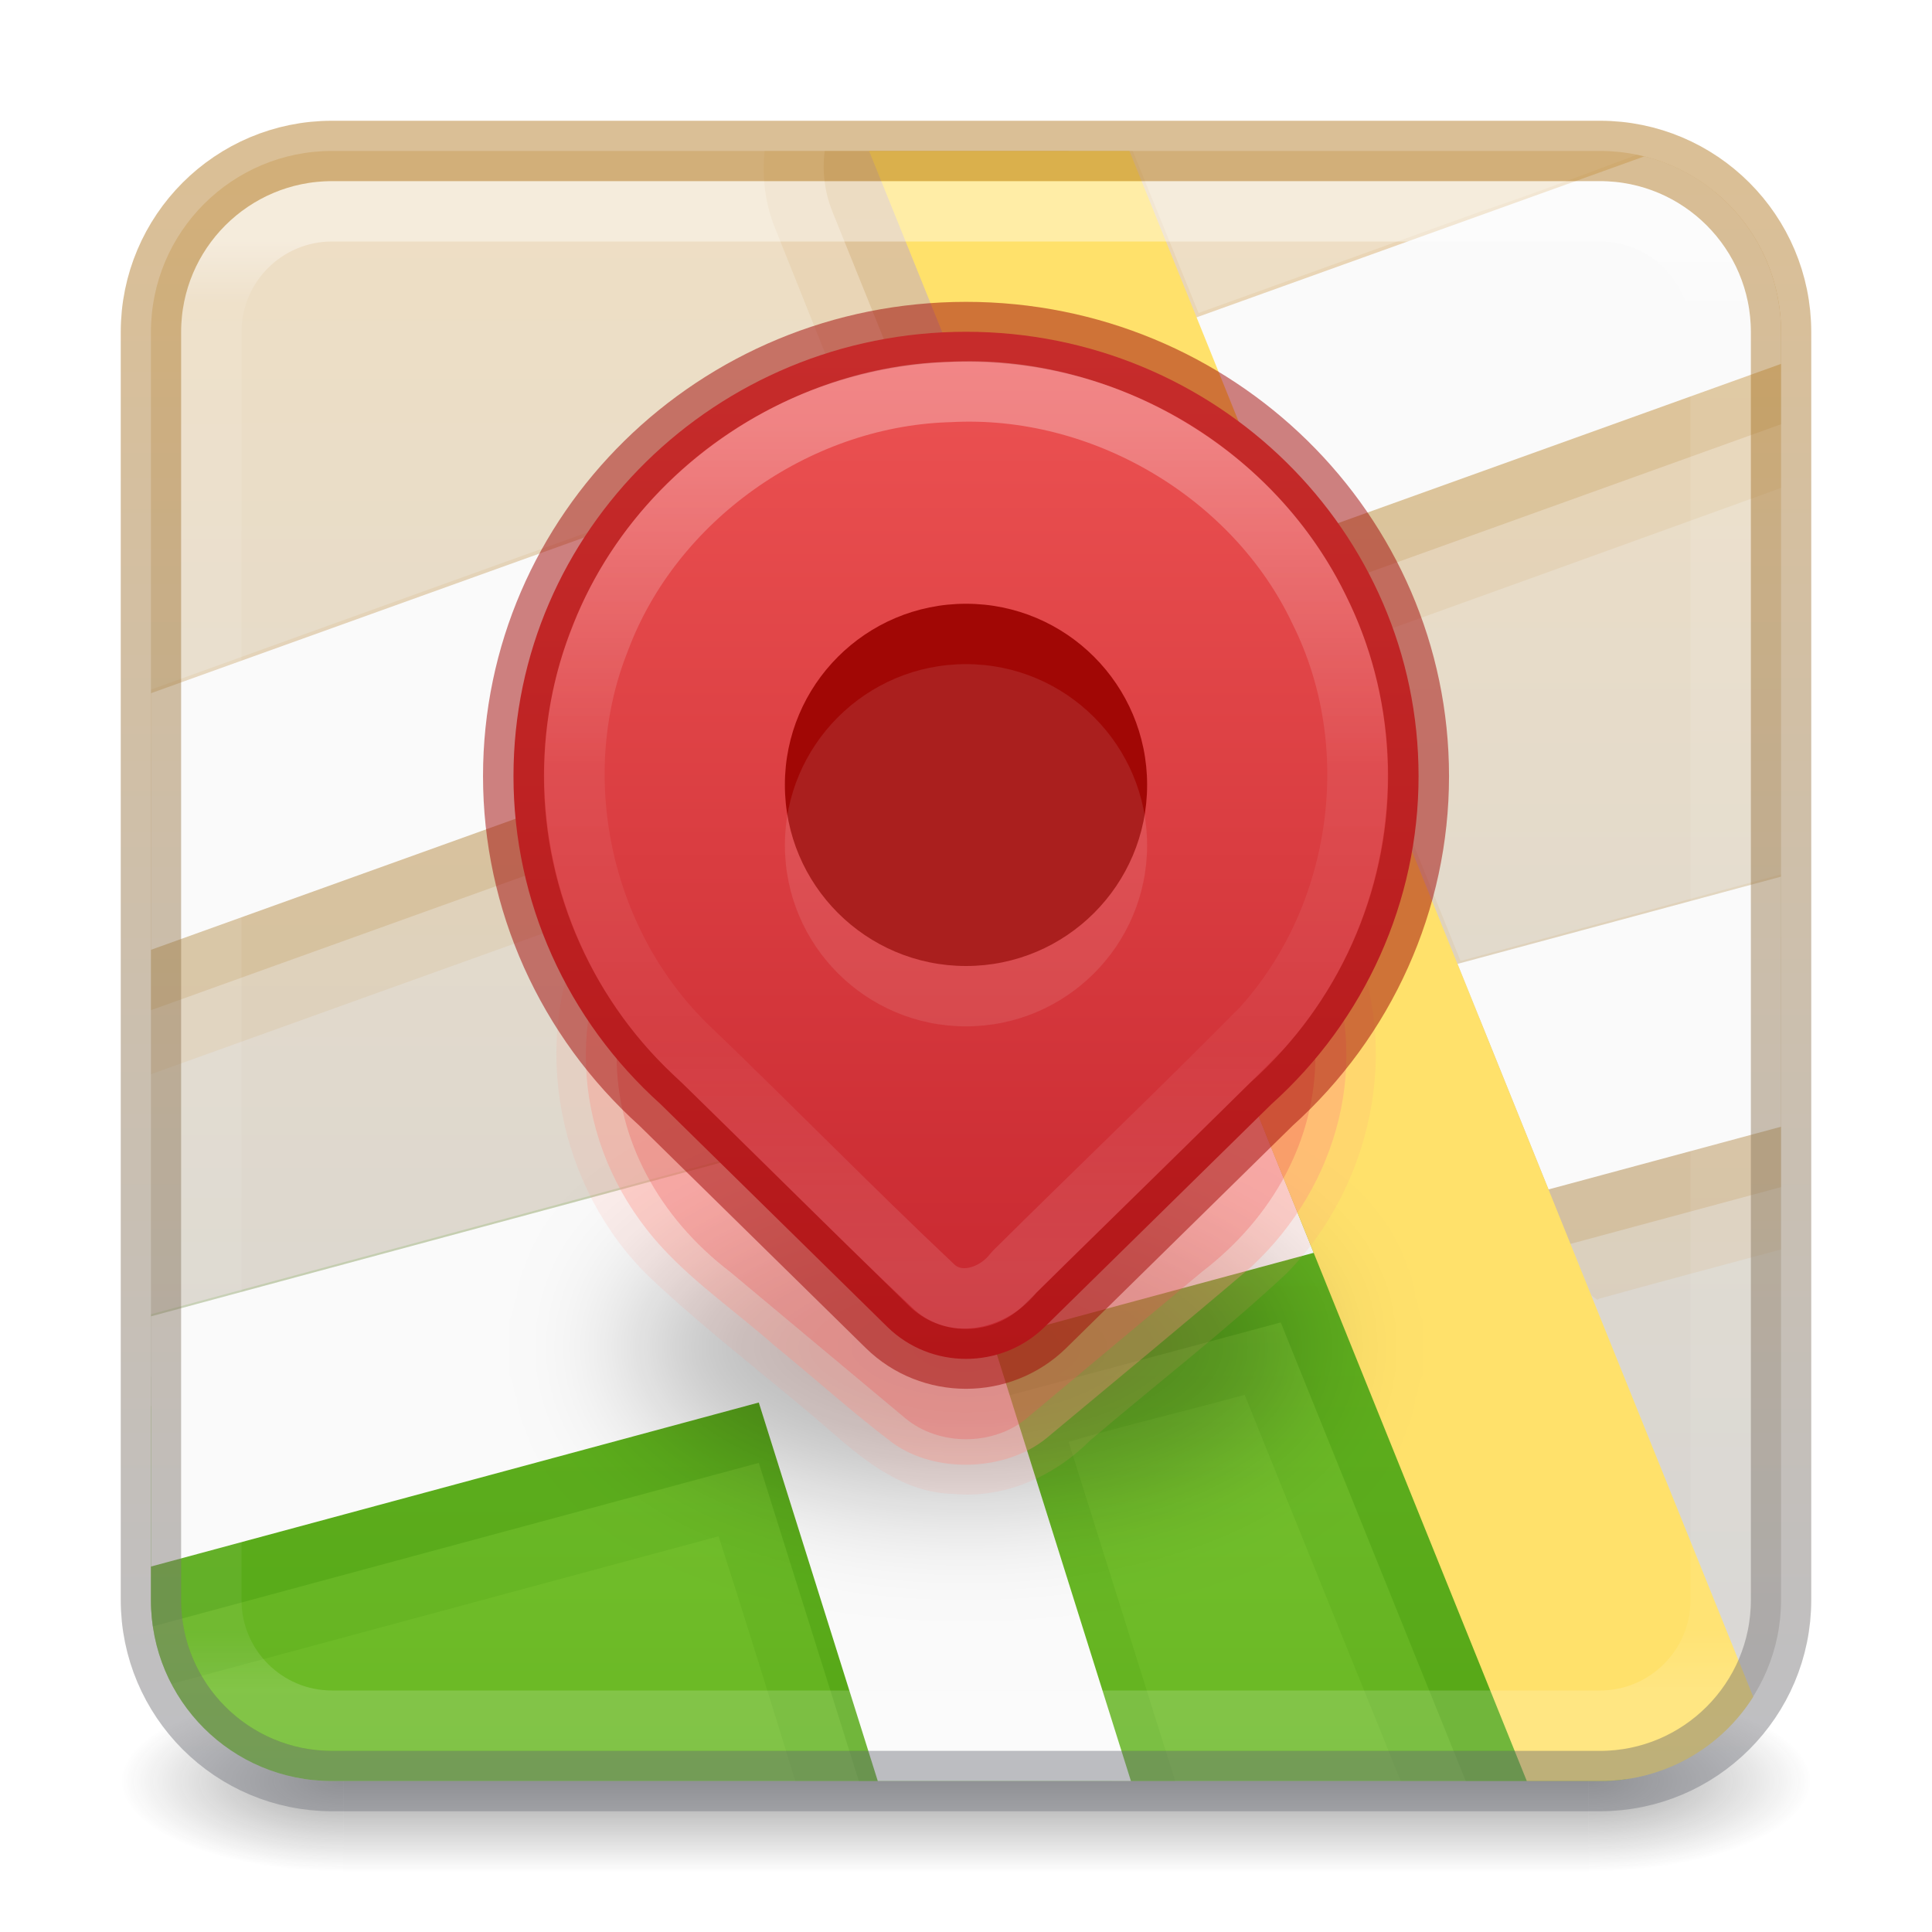
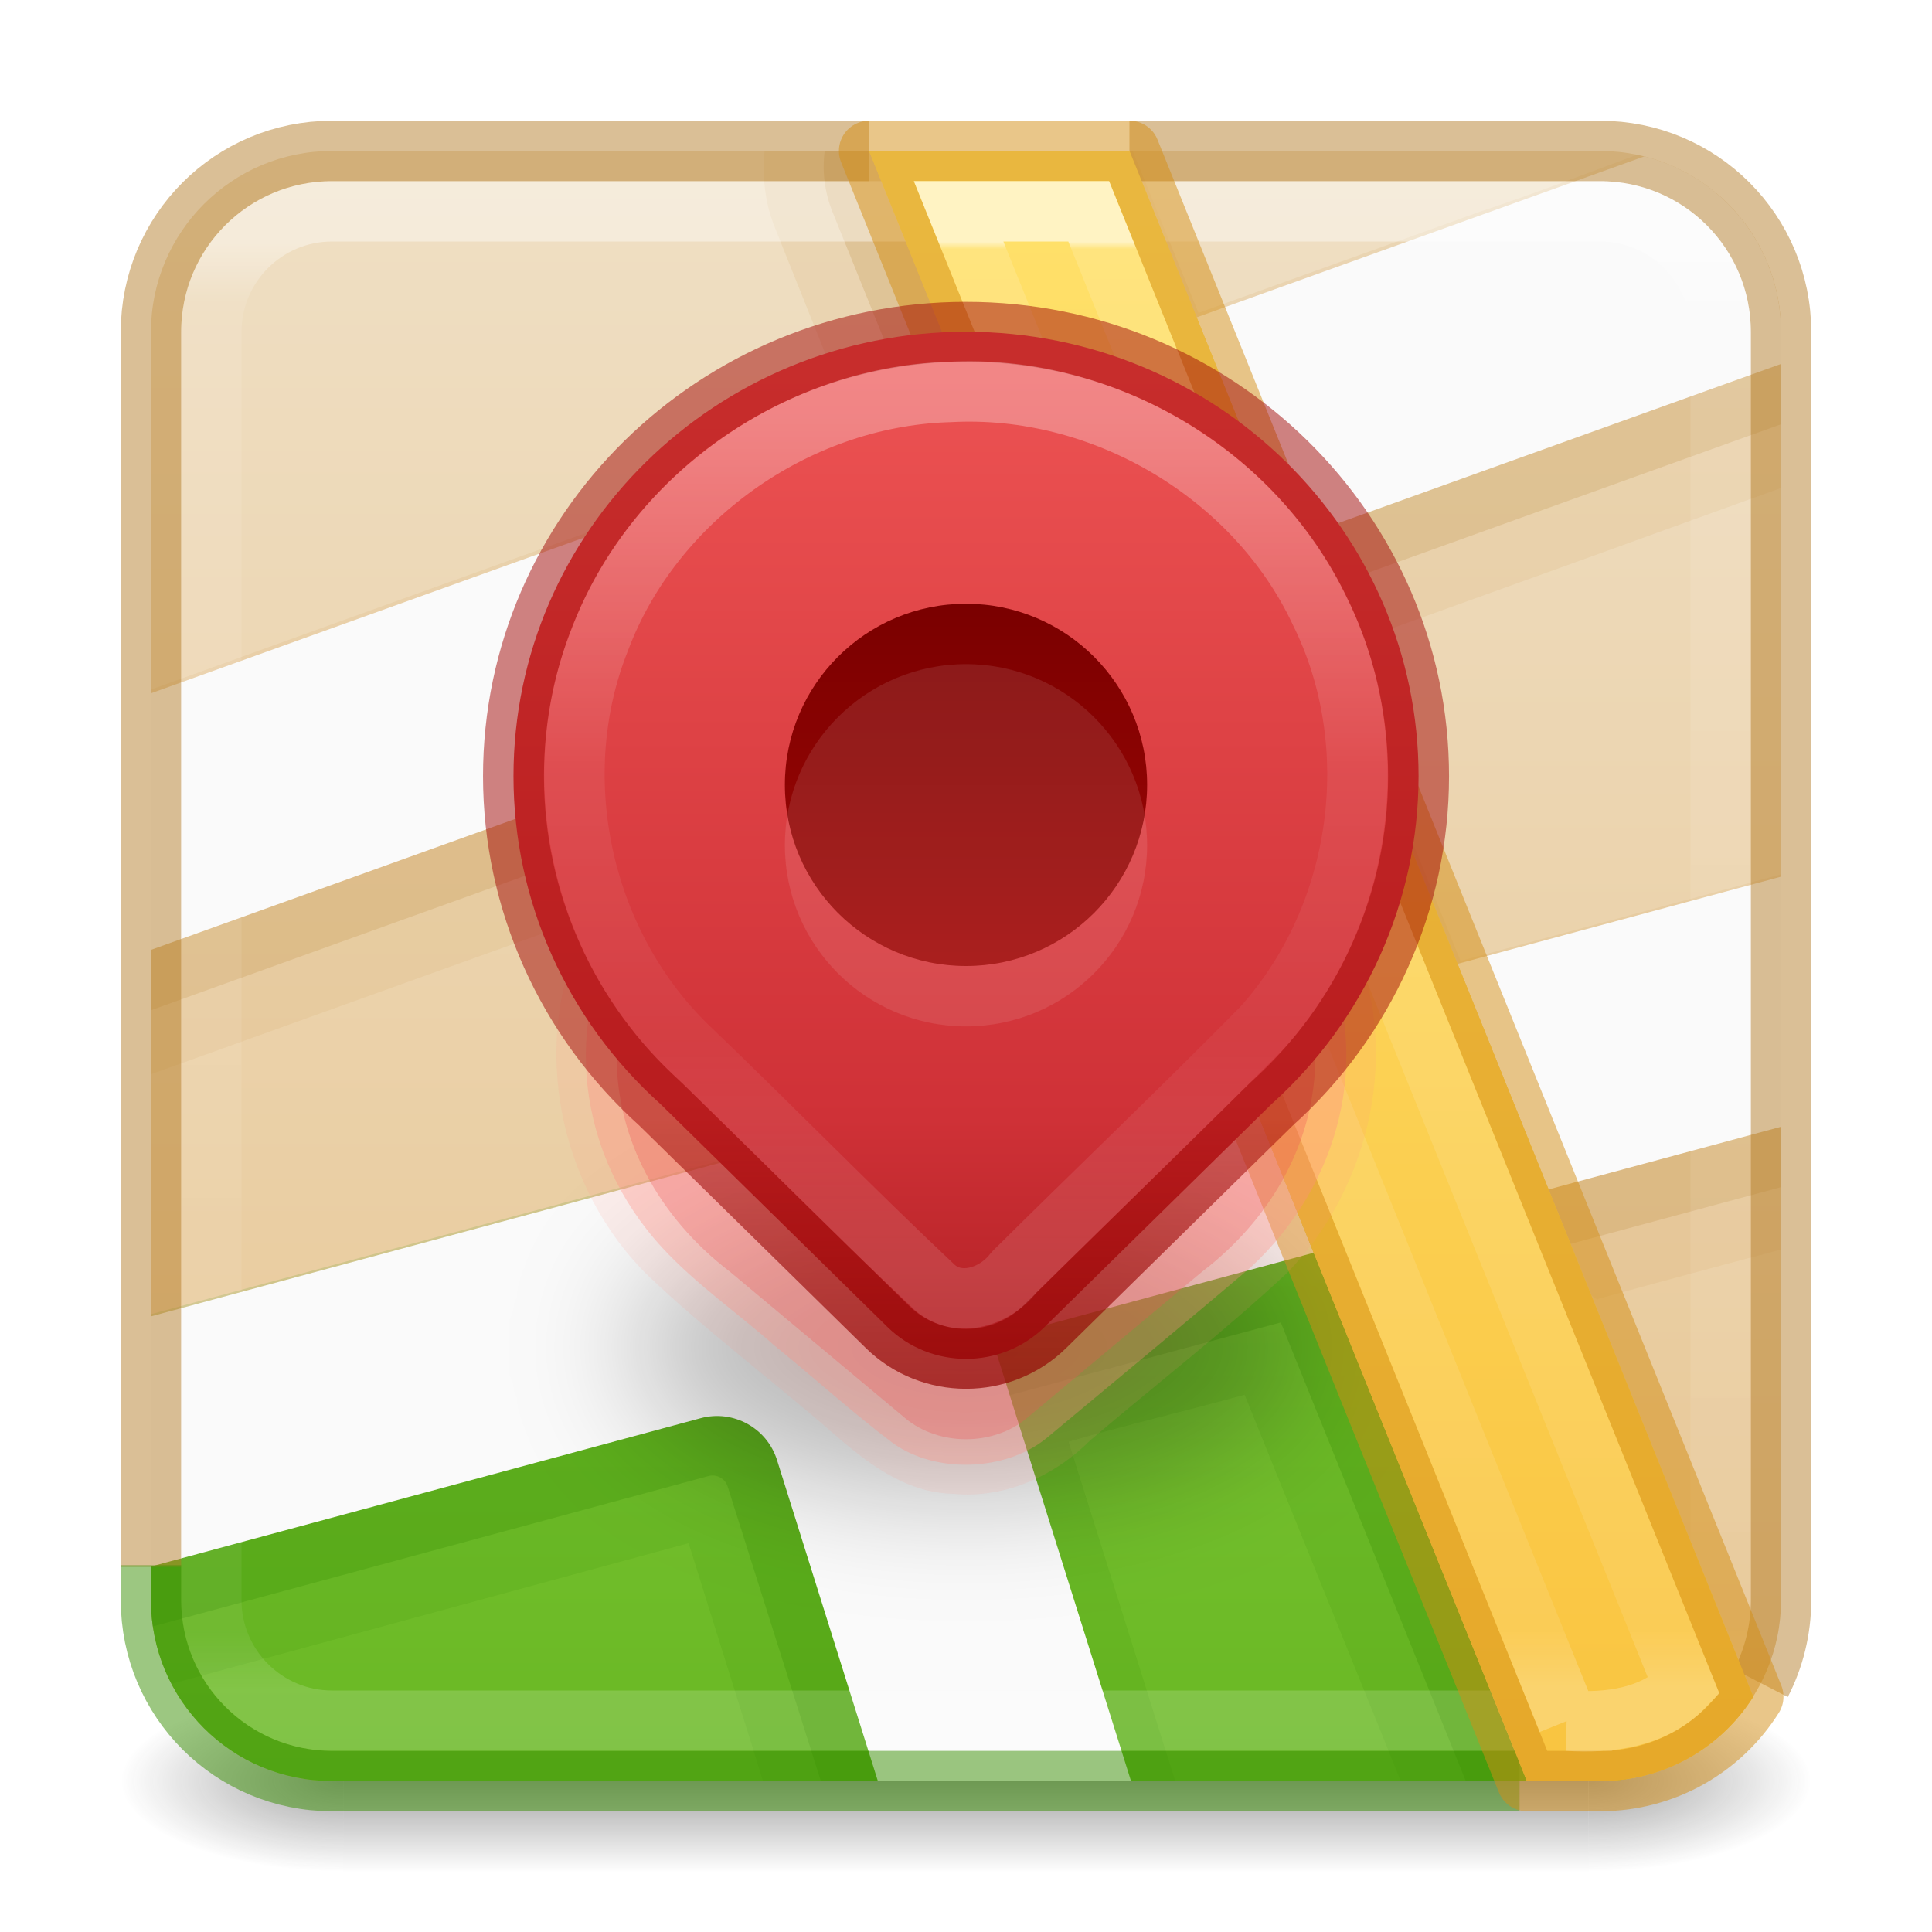
- <svg xmlns="http://www.w3.org/2000/svg" xmlns:xlink="http://www.w3.org/1999/xlink" version="1.1" id="svg4332" height="32" width="32" xml:space="preserve">
-   <defs id="defs4334">
-     <linearGradient id="linearGradient72">
-       <stop id="stop69" style="stop-color:#ffffff;stop-opacity:1" offset="0" />
-       <stop id="stop70" style="stop-color:#ffffff;stop-opacity:0.235" offset="0.407" />
-       <stop id="stop71" style="stop-color:#ffffff;stop-opacity:0.157" offset="0.727" />
-       <stop id="stop72" style="stop-color:#ffffff;stop-opacity:0.392" offset="1" />
+ <svg xmlns="http://www.w3.org/2000/svg" xmlns:xlink="http://www.w3.org/1999/xlink" width="32" height="32" version="1.1" xml:space="preserve">
+   <defs>
+     <linearGradient id="linearGradient3688-166-749-654">
+       <stop stop-color="#181818" offset="0" />
+       <stop stop-color="#181818" stop-opacity="0" offset="1" />
    </linearGradient>
-     <linearGradient id="linearGradient67">
-       <stop style="stop-color:#ed5353;stop-opacity:1" offset="0" id="stop67" />
-       <stop style="stop-color:#c6262e;stop-opacity:1" offset="1" id="stop68" />
+     <linearGradient id="linearGradient4161-0-2" x1="24" x2="24" y1="6.24" y2="41.76" gradientTransform="matrix(.67568 0 0 .67568 -.21621 -.21621)" gradientUnits="userSpaceOnUse">
+       <stop stop-color="#fff" offset="0" />
+       <stop stop-color="#fff" stop-opacity=".235" offset=".042" />
+       <stop stop-color="#fff" stop-opacity=".157" offset=".958" />
+       <stop stop-color="#fff" stop-opacity=".392" offset="1" />
    </linearGradient>
-     <linearGradient id="linearGradient64">
-       <stop style="stop-color:#9bdb4d;stop-opacity:1" offset="0" id="stop64" />
-       <stop style="stop-color:#68b723;stop-opacity:1" offset="1" id="stop65" />
+     <linearGradient id="linearGradient930-9-2" x1="16.768" x2="16.768" y1="2.768" y2="29.897" gradientUnits="userSpaceOnUse">
+       <stop stop-color="#efdfc4" offset="0" />
+       <stop stop-color="#e7c591" offset="1" />
    </linearGradient>
-     <linearGradient id="linearGradient51">
-       <stop id="stop50" style="stop-color:#efdfc4;stop-opacity:1" offset="0" />
-       <stop id="stop51" style="stop-color:#d4d4d4;stop-opacity:1" offset="1" />
+     <radialGradient id="radialGradient2976-3-3" cx="4.993" cy="43.5" r="2.5" gradientTransform="matrix(2.0038 0 0 1.4 27.988 -17.4)" gradientUnits="userSpaceOnUse" xlink:href="#linearGradient3688-166-749-654" />
+     <radialGradient id="radialGradient2978-2-5" cx="4.993" cy="43.5" r="2.5" gradientTransform="matrix(2.0038 0 0 1.4 -20.012 -104.4)" gradientUnits="userSpaceOnUse" xlink:href="#linearGradient3688-166-749-654" />
+     <linearGradient id="linearGradient963" x1="25.058" x2="25.058" y1="47.028" y2="39.999" gradientUnits="userSpaceOnUse">
+       <stop stop-color="#181818" stop-opacity="0" offset="0" />
+       <stop stop-color="#181818" offset=".5" />
+       <stop stop-color="#181818" stop-opacity="0" offset="1" />
    </linearGradient>
-     <linearGradient id="linearGradient31">
-       <stop style="stop-color:#b6802e;stop-opacity:1" offset="0" id="stop31" />
-       <stop style="stop-color:#7e8087;stop-opacity:1" offset="1" id="stop32" />
+     <radialGradient id="radialGradient-9-0-5-6" cx="9.692" cy="41.272" r="29.069" gradientTransform="matrix(1.2897 0 0 .77539 54.287 10.867)" gradientUnits="userSpaceOnUse">
+       <stop offset="0" />
+       <stop stop-opacity="0" offset="1" />
+     </radialGradient>
+     <filter id="filter-10-6-6-8" x="-.209" y="-.48" width="1.417" height="1.96">
+       <feGaussianBlur in="SourceGraphic" stdDeviation="2" />
+     </filter>
+     <linearGradient id="linearGradient2" x1="-17.895" x2="-17.895" y1="4.942" y2="31.92" gradientTransform="translate(34.787 -2)" gradientUnits="userSpaceOnUse">
+       <stop stop-color="#9bdb4d" offset="0" />
+       <stop stop-color="#68b723" offset="1" />
    </linearGradient>
-     <linearGradient id="linearGradient3688-166-749-654">
-       <stop offset="0" style="stop-color:#181818;stop-opacity:1" id="stop3088" />
-       <stop offset="1" style="stop-color:#181818;stop-opacity:0" id="stop3090" />
+     <linearGradient id="linearGradient69" x1="61.019" x2="61.019" y1="12.6" y2="32.466" gradientTransform="matrix(.70319 0 0 .70508 -26.967 -1.9038)" gradientUnits="userSpaceOnUse">
+       <stop stop-color="#fff" offset="0" />
+       <stop stop-color="#fff" stop-opacity=".235" offset=".407" />
+       <stop stop-color="#fff" stop-opacity=".157" offset=".727" />
+       <stop stop-color="#fff" stop-opacity=".392" offset="1" />
    </linearGradient>
-     <linearGradient id="linearGradient3702-501-757-795">
-       <stop offset="0" style="stop-color:#181818;stop-opacity:0" id="stop3100" />
-       <stop offset="0.5" style="stop-color:#181818;stop-opacity:1" id="stop3102" />
-       <stop offset="1" style="stop-color:#181818;stop-opacity:0" id="stop3104" />
+     <linearGradient id="linearGradient13" x1="26" x2="38" y1="26" y2="26" gradientTransform="matrix(.5 0 0 .5 -29 3)" gradientUnits="userSpaceOnUse">
+       <stop stop-color="#a10705" offset="0" />
+       <stop stop-color="#7a0000" offset="1" />
    </linearGradient>
-     <linearGradient x1="24" y1="6.24" x2="24" y2="41.76" id="linearGradient4161-0-2" xlink:href="#linearGradient3924-0" gradientUnits="userSpaceOnUse" gradientTransform="matrix(0.6756757,0,0,0.6756757,-0.21621,-0.2162061)" />
-     <linearGradient id="linearGradient3924-0">
-       <stop id="stop3926-6" style="stop-color:#ffffff;stop-opacity:1" offset="0" />
-       <stop id="stop3928-3" style="stop-color:#ffffff;stop-opacity:0.235" offset="0.042" />
-       <stop id="stop3930-2" style="stop-color:#ffffff;stop-opacity:0.157" offset="0.958" />
-       <stop id="stop3932-62" style="stop-color:#ffffff;stop-opacity:0.392" offset="1" />
+     <linearGradient id="linearGradient68-3" x1="31.998" x2="31.998" y1="14.207" y2="67.783" gradientTransform="matrix(.96882 0 0 .97366 .99762 -1.1826)" gradientUnits="userSpaceOnUse">
+       <stop stop-color="#ed5353" offset="0" />
+       <stop stop-color="#cf3137" offset=".531" />
+       <stop stop-color="#7a0000" offset="1" />
    </linearGradient>
-     <linearGradient xlink:href="#linearGradient51" id="linearGradient930-9-2" x1="16.768" y1="2.768" x2="16.768" y2="29.897" gradientUnits="userSpaceOnUse" />
-     <radialGradient cx="4.993" cy="43.5" r="2.5" fx="4.993" fy="43.5" id="radialGradient2976-3-3" xlink:href="#linearGradient3688-166-749-654" gradientUnits="userSpaceOnUse" gradientTransform="matrix(2.003784,0,0,1.4,27.98813,-17.4)" />
-     <radialGradient cx="4.993" cy="43.5" r="2.5" fx="4.993" fy="43.5" id="radialGradient2978-2-5" xlink:href="#linearGradient3688-166-749-654" gradientUnits="userSpaceOnUse" gradientTransform="matrix(2.003784,0,0,1.4,-20.01187,-104.4)" />
-     <linearGradient xlink:href="#linearGradient3702-501-757-795" id="linearGradient963" gradientUnits="userSpaceOnUse" x1="25.058" y1="47.028" x2="25.058" y2="39.999" />
-     <linearGradient xlink:href="#linearGradient67" id="linearGradient68" x1="31.998" y1="12.058" x2="31.998" y2="49.641" gradientUnits="userSpaceOnUse" />
-     <radialGradient cx="9.692" cy="41.272" fx="9.692" fy="41.272" r="29.069" gradientTransform="matrix(1.289676,0,0,0.7753883,54.28695,10.86722)" id="radialGradient-9-0-5-6" gradientUnits="userSpaceOnUse">
-       <stop stop-color="#000000" offset="0%" id="stop20-9-0-0" />
-       <stop stop-color="#000000" stop-opacity="0" offset="100%" id="stop21-3-3-4" />
-     </radialGradient>
-     <filter x="-0.209" y="-0.48" width="1.417" height="1.96" filterUnits="objectBoundingBox" id="filter-10-6-6-8">
-       <feGaussianBlur stdDeviation="2" in="SourceGraphic" id="feGaussianBlur21-0-1-8" />
-     </filter>
-     <linearGradient xlink:href="#linearGradient31" id="linearGradient1" gradientUnits="userSpaceOnUse" gradientTransform="translate(34.78695,-2)" x1="-18.522" y1="5.082" x2="-18.522" y2="31.156" />
-     <linearGradient xlink:href="#linearGradient64" id="linearGradient2" gradientUnits="userSpaceOnUse" gradientTransform="translate(34.78695,-2)" x1="-17.895" y1="4.942" x2="-17.895" y2="31.92" />
-     <linearGradient xlink:href="#linearGradient72" id="linearGradient69" gradientUnits="userSpaceOnUse" gradientTransform="matrix(0.7031941,0,0,0.7050845,-26.96713,-1.903839)" x1="61.019" y1="12.6" x2="61.019" y2="32.466" />
+     <linearGradient id="linearGradient9" x1="38.689" x2="38.689" y1="42.62" y2="67.747" gradientTransform="matrix(.96882 0 0 .97366 .99762 -1.1826)" gradientUnits="userSpaceOnUse">
+       <stop stop-color="#a10705" stop-opacity=".5" offset="0" />
+       <stop stop-color="#7a0000" offset="1" />
+     </linearGradient>
+     <linearGradient id="linearGradient4" x1="-13.13" x2="-13.13" y1="20.847" y2="47.558" gradientTransform="translate(33.158 -18.029)" gradientUnits="userSpaceOnUse">
+       <stop stop-color="#ffe16b" offset="0" />
+       <stop stop-color="#f9c440" offset="1" />
+     </linearGradient>
+     <linearGradient id="linearGradient8" x1="24" x2="24" y1="6.24" y2="41.76" gradientTransform="matrix(.67568 0 0 .67568 -.21621 -.21621)" gradientUnits="userSpaceOnUse">
+       <stop stop-color="#fff" offset="0" />
+       <stop stop-color="#fff" stop-opacity=".235" offset=".005" />
+       <stop stop-color="#fff" stop-opacity=".157" offset=".958" />
+       <stop stop-color="#fff" stop-opacity=".392" offset="1" />
+     </linearGradient>
  </defs>
-   <g style="display:inline" id="g2036-2-8-6" transform="matrix(0.6999997,0,0,0.3333336,-0.8,15.33333)">
-     <g style="opacity:0.4" id="g3712-3-7-0" transform="matrix(1.052632,0,0,1.285713,-1.263158,-13.42854)">
-       <rect style="fill:url(#radialGradient2976-3-3);fill-opacity:1;stroke:none" id="rect2801-0-9-6" y="40" x="38" height="7" width="5" />
-       <rect style="fill:url(#radialGradient2978-2-5);fill-opacity:1;stroke:none" id="rect3696-2-2-2" transform="scale(-1)" y="-47" x="-10" height="7" width="5" />
-       <rect style="fill:url(#linearGradient963);fill-opacity:1;stroke:none" id="rect3700-1-0-6" y="40" x="10" height="7" width="28" />
+   <g transform="matrix(.7 0 0 .33333 -.8 15.333)">
+     <g transform="matrix(1.0526 0 0 1.2857 -1.2632 -13.429)" opacity=".4">
+       <rect x="38" y="40" width="5" height="7" fill="url(#radialGradient2976-3-3)" />
+       <rect transform="scale(-1)" x="-10" y="-47" width="5" height="7" fill="url(#radialGradient2978-2-5)" />
+       <rect x="10" y="40" width="28" height="7" fill="url(#linearGradient963)" />
    </g>
  </g>
-   <rect style="color:#000000;font-variation-settings:normal;display:inline;overflow:visible;visibility:visible;vector-effect:none;fill:url(#linearGradient930-9-2);fill-opacity:1;fill-rule:nonzero;stroke:none;stroke-width:1;stroke-linecap:butt;stroke-linejoin:miter;stroke-miterlimit:4;stroke-dasharray:none;stroke-dashoffset:0;stroke-opacity:0.5;marker:none;enable-background:accumulate;stop-color:#000000" id="rect5505-21-1-2-1" y="2.5" x="2.5" ry="3" rx="3" height="27" width="27" />
-   <path id="path1" style="font-variation-settings:normal;opacity:1;vector-effect:none;fill:url(#linearGradient2);fill-opacity:1;stroke:none;stroke-width:1;stroke-linecap:butt;stroke-linejoin:miter;stroke-miterlimit:4;stroke-dasharray:none;stroke-dashoffset:0;stroke-opacity:0.5;-inkscape-stroke:none;marker:none;stop-color:#000000;stop-opacity:1" d="M 22.539 18.385 L 2.5 23.291 L 2.5 26.5 C 2.5 28.162 3.838 29.5 5.5 29.5 L 26.5 29.5 C 26.644 29.5 26.787 29.49 26.926 29.471 L 22.539 18.385 z " />
-   <path style="baseline-shift:baseline;display:inline;overflow:visible;vector-effect:none;fill:#ffe16b;stroke-linecap:round;stroke-linejoin:round;enable-background:accumulate;stop-color:#000000" d="M 15.643,0.251 29.89,35.555" id="path57" />
-   <path id="path3-9-3" style="font-variation-settings:normal;baseline-shift:baseline;display:inline;overflow:visible;opacity:0.15;vector-effect:none;fill:#3a9104;fill-opacity:1;stroke-width:1;stroke-linecap:round;stroke-linejoin:round;stroke-miterlimit:4;stroke-dasharray:none;stroke-dashoffset:0;stroke-opacity:1;-inkscape-stroke:none;enable-background:accumulate;stop-color:#000000;stop-opacity:1" d="M 19.877 17.084 C 19.727 17.078 19.572 17.111 19.412 17.205 L 2.5 21.768 L 2.5 26.5 C 2.5 27.002 2.621 27.475 2.838 27.891 L 11.902 25.445 C 12.339 26.792 12.755 28.147 13.174 29.5 L 19.465 29.5 L 17.699 23.881 C 18.66 23.601 19.647 23.369 20.615 23.102 C 21.477 25.234 22.34 27.367 23.201 29.5 L 26.5 29.5 C 27.064 29.5 27.591 29.345 28.041 29.076 C 26.02 26.193 23.871 23.416 22.684 21.91 C 22.743 21.653 22.711 21.37 22.576 21.098 L 21.18 17.639 C 20.744 17.472 20.328 17.101 19.877 17.084 z " />
-   <path id="path3-9" style="font-variation-settings:normal;baseline-shift:baseline;display:inline;overflow:visible;opacity:0.3;vector-effect:none;fill:#3a9104;fill-opacity:1;stroke-width:1;stroke-linecap:round;stroke-linejoin:round;stroke-miterlimit:4;stroke-dasharray:none;stroke-dashoffset:0;stroke-opacity:1;-inkscape-stroke:none;enable-background:accumulate;stop-color:#000000;stop-opacity:1" d="M 20.945 17.834 L 2.5 22.805 L 2.5 26.5 C 2.5 26.649 2.51 26.796 2.531 26.939 L 12.568 24.23 L 14.225 29.5 L 18.418 29.5 L 16.434 23.188 L 21.213 21.904 L 24.277 29.5 L 26.5 29.5 C 26.673 29.5 26.843 29.485 27.008 29.457 L 22.281 21.617 L 22.453 21.57 L 20.945 17.834 z " />
-   <path id="path3" style="baseline-shift:baseline;display:inline;overflow:visible;vector-effect:none;fill:#fafafa;stroke-linecap:round;stroke-linejoin:round;enable-background:accumulate;stop-color:#000000" d="M 20.252 17.014 L 2.5 21.803 L 2.5 25.947 L 12.568 23.23 L 14.539 29.5 L 18.732 29.5 L 16.434 22.188 L 21.76 20.75 L 20.252 17.014 z " />
-   <path id="path2-2-2" style="font-variation-settings:normal;baseline-shift:baseline;display:inline;overflow:visible;opacity:0.15;vector-effect:none;fill:#cfa25e;fill-opacity:1;stroke-width:1;stroke-linecap:round;stroke-linejoin:round;stroke-miterlimit:4;stroke-dasharray:none;stroke-dashoffset:0;stroke-opacity:1;-inkscape-stroke:none;enable-background:accumulate;stop-color:#000000;stop-opacity:1" d="M 12.664 2.5 C 12.623 2.901 12.665 3.312 12.809 3.707 C 13.276 4.875 13.743 6.042 14.211 7.209 C 10.306 8.61 6.401 10.012 2.5 11.422 L 2.5 17.793 C 7.149 16.119 11.801 14.453 16.451 12.783 C 17.087 14.364 17.724 15.943 18.361 17.523 L 20.252 17.014 L 26.455 21.527 C 26.466 21.521 26.477 21.516 26.488 21.51 C 27.49 21.233 28.495 20.964 29.5 20.695 L 29.5 14.482 C 27.731 14.96 25.962 15.44 24.191 15.916 C 23.496 14.194 22.8 12.472 22.104 10.75 C 24.57 9.863 27.035 8.973 29.5 8.082 L 29.5 5.5 C 29.5 4.05 28.481 2.845 27.117 2.562 C 26.25 2.885 25.385 3.217 24.51 3.508 C 22.957 4.068 21.405 4.625 19.852 5.184 C 19.489 4.289 19.125 3.394 18.762 2.5 L 12.664 2.5 z " />
-   <path id="path2-2" style="font-variation-settings:normal;baseline-shift:baseline;display:inline;overflow:visible;opacity:0.2;vector-effect:none;fill:#b6802e;fill-opacity:1;stroke-width:1;stroke-linecap:round;stroke-linejoin:round;stroke-miterlimit:4;stroke-dasharray:none;stroke-dashoffset:0;stroke-opacity:1;-inkscape-stroke:none;enable-background:accumulate;stop-color:#000000;stop-opacity:1" d="M 13.66 2.5 C 13.616 2.831 13.655 3.178 13.789 3.51 L 15.168 6.928 L 18.936 5.574 L 17.695 2.5 L 13.66 2.5 z M 28.398 3.174 L 2.5 12.482 L 2.5 16.732 L 17.018 11.514 L 19.338 17.26 L 20.252 17.014 L 20.785 10.16 L 29.5 7.027 L 29.5 5.5 C 29.5 4.559 29.072 3.723 28.398 3.174 z M 29.5 15.52 L 24.141 16.965 L 25.648 20.701 L 29.5 19.662 L 29.5 15.52 z " />
-   <path id="path2" style="baseline-shift:baseline;display:inline;overflow:visible;vector-effect:none;fill:#fafafa;stroke-linecap:round;stroke-linejoin:round;enable-background:accumulate;stop-color:#000000" d="M 27.236 2.59 L 2.5 11.482 L 2.5 15.732 L 29.5 6.027 L 29.5 5.5 C 29.5 4.093 28.541 2.917 27.238 2.59 L 27.236 2.59 z M 29.5 14.52 L 24.141 15.965 L 25.648 19.701 L 29.5 18.662 L 29.5 14.52 z " />
-   <path id="path58" style="baseline-shift:baseline;display:inline;overflow:visible;vector-effect:none;fill:#ffe16b;stroke-linecap:round;stroke-linejoin:round;enable-background:accumulate;stop-color:#000000" d="M 14.395 2.5 L 25.289 29.5 L 26.5 29.5 C 27.572 29.5 28.509 28.944 29.039 28.104 L 18.707 2.5 L 14.395 2.5 z " />
-   <ellipse id="Shadow-6-7" fill="url(#radialGradient-9)" fill-rule="nonzero" opacity="0.581" filter="url(#filter-10)" cx="66.787" cy="42.867" rx="11.5" ry="5" style="opacity:0.3;fill:url(#radialGradient-9-0-5-6);stroke-width:2.037;filter:url(#filter-10-6-6-8)" transform="matrix(0.4909091,0,0,0.4909091,-16.78632,1.272727)" />
-   <path id="rect52-9-8-3-0" style="font-variation-settings:normal;opacity:0.126;vector-effect:none;fill:#ff8c82;fill-opacity:1;stroke:none;stroke-width:1;stroke-linecap:round;stroke-linejoin:round;stroke-miterlimit:4;stroke-dasharray:none;stroke-dashoffset:0;stroke-opacity:0.5;-inkscape-stroke:none" d="m 15.68,11.752 c -2.419,0.08 -4.914,1.364 -5.986,3.605 -0.94,1.901 -0.448,4.334 1.064,5.796 0.953,0.902 2.008,1.689 2.997,2.55 0.578,0.506 1.227,1.025 2.034,1.04 0.849,0.083 1.675,-0.291 2.267,-0.885 1.085,-0.925 2.218,-1.798 3.26,-2.772 1.397,-1.433 1.902,-3.709 1.067,-5.555 -1.103,-2.552 -4.023,-3.91 -6.703,-3.779 z" />
-   <path id="rect52-9-8-3" style="font-variation-settings:normal;opacity:0.334;vector-effect:none;fill:#ff8c82;fill-opacity:1;stroke:none;stroke-width:1;stroke-linecap:round;stroke-linejoin:round;stroke-miterlimit:4;stroke-dasharray:none;stroke-dashoffset:0;stroke-opacity:0.5;-inkscape-stroke:none" d="m 15.689,12.244 c -2.25,0.073 -4.378,1.25 -5.349,2.945 -1.042,1.735 -0.787,3.945 0.633,5.481 0.549,0.596 1.248,1.08 1.864,1.625 0.654,0.531 1.274,1.095 1.95,1.606 0.714,0.513 1.868,0.468 2.541,-0.076 1.134,-0.946 2.275,-1.887 3.397,-2.842 1.478,-1.378 1.972,-3.426 1.243,-5.173 -0.714,-1.814 -2.699,-3.22 -4.96,-3.506 -0.435,-0.06 -0.878,-0.077 -1.319,-0.061 z" />
-   <path id="rect52-9-8" style="font-variation-settings:normal;opacity:0.3;vector-effect:none;fill:#ed5353;fill-opacity:1;stroke:none;stroke-width:3.025;stroke-linecap:round;stroke-linejoin:round;stroke-miterlimit:4;stroke-dasharray:none;stroke-dashoffset:0;stroke-opacity:0.5;-inkscape-stroke:none" d="M 31.999,12 C 23.163,12 16,19.163 16,27.999 c -8.9e-5,4.491 1.887,8.774 5.2,11.805 l 8.017,8.018 a 3.935,3.935 0.002 0 0 5.565,2.38e-4 L 42.8,39.804 C 46.113,36.773 48,32.49 48,27.999 48,19.162 40.836,11.999 31.999,12 Z" transform="matrix(0.3616327,0,0,0.3021361,4.427805,9.041041)" />
-   <path id="rect52-9" style="font-variation-settings:normal;vector-effect:none;fill:url(#linearGradient68);fill-opacity:1;stroke:#a10705;stroke-width:2.154;stroke-linecap:round;stroke-linejoin:round;stroke-miterlimit:4;stroke-dasharray:none;stroke-dashoffset:0;stroke-opacity:0.5;-inkscape-stroke:none" d="M 31.999,12 C 23.163,12 16,19.163 16,27.999 c -8.9e-5,4.491 1.887,8.774 5.2,11.805 l 8.017,8.018 a 3.935,3.935 0.002 0 0 5.565,2.38e-4 L 42.8,39.804 C 46.113,36.773 48,32.49 48,27.999 48,19.162 40.836,11.999 31.999,12 Z" transform="matrix(0.4684683,0,0,0.4601037,1.009398,-0.02609322)" />
-   <path id="rect52-9-2" style="font-variation-settings:normal;vector-effect:none;fill:none;fill-opacity:1;stroke:url(#linearGradient69);stroke-width:1;stroke-linecap:round;stroke-linejoin:round;stroke-miterlimit:4;stroke-dasharray:none;stroke-dashoffset:0;stroke-opacity:1;-inkscape-stroke:none;opacity:0.3;stop-color:#000000;stop-opacity:1" d="m 15.677,6.494 c -2.516,0.092 -4.866,1.775 -5.738,4.092 -0.904,2.255 -0.33,4.982 1.405,6.705 1.391,1.331 2.735,2.712 4.136,4.031 0.408,0.358 1.018,0.145 1.314,-0.247 1.367,-1.356 2.763,-2.687 4.115,-4.057 1.666,-1.85 2.056,-4.679 0.951,-6.898 C 20.79,7.852 18.264,6.351 15.719,6.493 Z" />
-   <circle style="font-variation-settings:normal;vector-effect:none;fill:#a10705;fill-opacity:1;stroke:none;stroke-width:1;stroke-linecap:round;stroke-linejoin:round;stroke-miterlimit:4;stroke-dasharray:none;stroke-dashoffset:0;stroke-opacity:1;-inkscape-stroke:none;marker:none" id="path73" cx="16" cy="13" r="3" />
-   <circle style="font-variation-settings:normal;opacity:0.1;vector-effect:none;fill:#fafafa;fill-opacity:1;stroke:none;stroke-width:1;stroke-linecap:round;stroke-linejoin:round;stroke-miterlimit:4;stroke-dasharray:none;stroke-dashoffset:0;stroke-opacity:1;-inkscape-stroke:none;marker:none" id="path73-0" cx="16" cy="14" r="3" />
-   <rect style="opacity:0.4;fill:none;stroke:url(#linearGradient4161-0-2);stroke-width:1;stroke-linecap:round;stroke-linejoin:round;stroke-miterlimit:4;stroke-dasharray:none;stroke-dashoffset:0;stroke-opacity:1" id="rect6741-7-4-3-8" y="3.5" x="3.5" ry="2" rx="2" height="25" width="25" />
-   <rect style="color:#000000;font-variation-settings:normal;display:inline;overflow:visible;visibility:visible;opacity:0.5;vector-effect:none;fill:none;fill-opacity:1;fill-rule:nonzero;stroke:url(#linearGradient1);stroke-width:1;stroke-linecap:round;stroke-linejoin:round;stroke-miterlimit:4;stroke-dasharray:none;stroke-dashoffset:0;stroke-opacity:1;marker:none;enable-background:accumulate;stop-color:#000000;-inkscape-stroke:none;stop-opacity:1" id="rect5505-21-1-2-1-5" y="2.5" x="2.5" ry="3" rx="3" height="27" width="27" />
+   <rect x="2.5" y="2.5" width="27" height="27" rx="3" ry="3" color="#000000" fill="url(#linearGradient930-9-2)" stop-color="#000000" style="font-variation-settings:normal" />
+   <path d="m22.539 18.385-20.039 4.906v3.209c0 1.662 1.338 3 3 3h21c0.144 0 0.287-0.01 0.426-0.029l-4.387-11.086z" fill="url(#linearGradient2)" stop-color="#000000" style="-inkscape-stroke:none;font-variation-settings:normal" />
+   <path d="m15.643 0.251 14.247 35.304" fill="#ffe16b" stop-color="#000000" stroke-linecap="round" stroke-linejoin="round" />
+   <g stroke-linecap="round" stroke-linejoin="round">
+     <path d="m19.877 17.084c-0.15-0.006-0.305 0.027-0.465 0.121l-16.912 4.562v4.732c0 0.502 0.121 0.975 0.338 1.391l8.568-2.331 1.233 3.94h6.826l-1.766-5.619c0.961-0.28 1.948-0.512 2.916-0.779 0.862 2.133 1.724 4.266 2.586 6.398h3.299c0.564 0 1.091-0.155 1.541-0.424-2.022-2.883-4.17-5.66-5.357-7.166 0.06-0.258 0.027-0.54-0.107-0.812l-1.397-3.459c-0.436-0.167-0.852-0.538-1.303-0.555z" fill="#3a9104" opacity=".15" stop-color="#000000" style="-inkscape-stroke:none;font-variation-settings:normal" />
+     <path d="m20.945 17.834-18.445 4.971v3.695c0 0.149 0.01 0.296 0.031 0.439l9.204-2.491a0.261 0.261 28.654 0 1 0.317 0.173l1.543 4.878h4.824l-1.984-6.312 4.779-1.283 3.064 7.596h2.223c0.173 0 0.343-0.015 0.508-0.043l-4.727-7.84 0.172-0.047z" fill="#3a9104" opacity=".3" stop-color="#000000" style="-inkscape-stroke:none;font-variation-settings:normal" />
+     <path d="m12.664 2.5c-0.041 0.401 5.9e-4 0.812 0.145 1.207 0.467 1.168 0.934 2.335 1.402 3.502-3.905 1.401-7.81 2.803-11.711 4.213v6.371c4.649-1.674 9.301-3.34 13.951-5.01 0.636 1.581 1.272 3.16 1.91 4.74l1.891-0.51 6.203 4.514c0.011-0.006 0.022-0.011 0.033-0.018 1.002-0.277 2.007-0.546 3.012-0.814v-6.213c-1.77 0.478-3.538 0.958-5.309 1.434-0.695-1.722-1.392-3.444-2.088-5.166 2.466-0.887 4.932-1.776 7.396-2.668v-2.582c0-1.45-1.019-2.655-2.383-2.938-0.867 0.322-1.732 0.655-2.607 0.945-1.553 0.56-3.105 1.118-4.658 1.676-0.363-0.895-0.727-1.789-1.09-2.684h-6.098z" fill="#cfa25e" opacity=".15" stop-color="#000000" style="-inkscape-stroke:none;font-variation-settings:normal" />
+     <path d="m13.66 2.5c-0.044 0.331-0.005 0.678 0.129 1.01l1.379 3.418 3.768-1.353-1.24-3.074h-4.035zm14.738 0.674-25.898 9.309v4.25l14.518-5.219 2.32 5.746 0.914-0.246 0.533-6.854 8.715-3.133v-1.527c0-0.941-0.428-1.777-1.102-2.326zm1.102 12.346-5.359 1.445 1.508 3.736 3.852-1.039v-4.143z" fill="#b6802e" opacity=".2" stop-color="#000000" style="-inkscape-stroke:none;font-variation-settings:normal" />
+   </g>
+   <path d="m27.236 2.59-24.736 8.893v4.25l27-9.705v-0.527c0-1.407-0.959-2.583-2.262-2.91h-0.002zm2.264 11.93-5.359 1.445 1.508 3.736 3.852-1.039v-4.143zm-9.248 2.494-17.752 4.789v4.144l9.104-2.457a1.042 1.042 0 0 1 1.266 0.693l1.67 5.316h4.193l-2.299-7.312 5.326-1.438-1.508-3.736z" fill="#fafafa" stop-color="#000000" stroke-linecap="round" stroke-linejoin="round" />
+   <path d="m14.395 2.5 10.895 27h1.211c1.072 0 2.009-0.556 2.539-1.397l-10.332-25.604h-4.312z" fill="#ffe16b" stop-color="#000000" stroke-linecap="round" stroke-linejoin="round" />
+   <ellipse transform="matrix(.49091 0 0 .49091 -16.786 1.2727)" cx="66.787" cy="42.867" rx="11.5" ry="5" fill="url(#radialGradient-9-0-5-6)" filter="url(#filter-10-6-6-8)" opacity=".3" stroke-width="2.037" />
+   <g fill="none">
+     <rect x="3.5" y="3.5" width="25" height="25" rx="2" ry="2" opacity=".4" stroke="url(#linearGradient4161-0-2)" stroke-linecap="round" stroke-linejoin="round" />
+     <path d="m14.395 2.5h-8.895c-1.662 0-3 1.338-3 3v20.453m26.667 1.926c0.213-0.413 0.333-0.882 0.333-1.379v-21c0-1.662-1.338-3-3-3h-7.793" color="#000000" opacity=".5" stop-color="#000000" stroke="#b6802e" stroke-linejoin="round" style="-inkscape-stroke:none;font-variation-settings:normal" />
+     <path d="m2.5 25.925v0.575c0 1.662 1.338 3 3 3h19.669" stop-color="#000000" stroke="#3a9104" stroke-opacity=".5" style="-inkscape-stroke:none;font-variation-settings:normal" />
+   </g>
+   <path d="m14.395 2.5 10.895 27h1.211c1.072 0 2.009-0.556 2.539-1.397l-10.332-25.604z" fill="url(#linearGradient4)" stop-color="#000000" stroke="#d48e15" stroke-linecap="round" stroke-linejoin="round" stroke-opacity=".5" style="-inkscape-stroke:none;font-variation-settings:normal" />
+   <path d="m25.965 28.5c0.682 0.046 1.431-0.049 1.928-0.566-3.287-8.145-6.574-16.289-9.861-24.434h-2.154c3.363 8.333 6.725 16.667 10.088 25z" fill="none" opacity=".6" stop-color="#000000" stroke="url(#linearGradient8)" stroke-linecap="round" style="-inkscape-stroke:none;font-variation-settings:normal" />
+   <g>
+     <path d="m15.68 11.752c-2.42 0.08-4.914 1.364-5.986 3.604-0.94 1.901-0.448 4.334 1.064 5.796 0.953 0.902 2.008 1.689 2.997 2.55 0.578 0.506 1.227 1.025 2.034 1.04 0.849 0.083 1.675-0.291 2.268-0.885 1.085-0.925 2.218-1.798 3.26-2.772 1.397-1.433 1.902-3.709 1.067-5.555-1.103-2.552-4.023-3.909-6.703-3.779z" fill="#ff8c82" opacity=".126" style="-inkscape-stroke:none;font-variation-settings:normal" />
+     <path d="m15.689 12.244c-2.25 0.073-4.378 1.25-5.349 2.945-1.042 1.735-0.787 3.945 0.633 5.481 0.549 0.596 1.248 1.08 1.864 1.625 0.654 0.531 1.274 1.095 1.95 1.606 0.714 0.513 1.867 0.468 2.541-0.076 1.134-0.946 2.275-1.887 3.397-2.842 1.478-1.377 1.972-3.426 1.242-5.173-0.714-1.814-2.699-3.22-4.96-3.506-0.435-0.06-0.878-0.077-1.319-0.061z" fill="#ff8c82" opacity=".334" style="-inkscape-stroke:none;font-variation-settings:normal" />
+     <path transform="matrix(.36163 0 0 .30214 4.4278 9.041)" d="m31.999 12c-8.836 4.48e-4 -15.999 7.163-15.999 15.999-8.9e-5 4.49 1.887 8.774 5.2 11.805l8.017 8.018a3.935 3.935 0.002 0 0 5.565 2.38e-4l8.018-8.018c3.313-3.031 5.2-7.315 5.2-11.805-4.47e-4 -8.837-7.164-16-16.001-15.999z" fill="#ed5353" opacity=".3" style="-inkscape-stroke:none;font-variation-settings:normal" />
+     <path transform="matrix(.46847 0 0 .4601 1.0094 -.026093)" d="m31.999 12c-8.836 4.48e-4 -15.999 7.163-15.999 15.999-8.9e-5 4.49 1.887 8.774 5.2 11.805l8.017 8.018a3.935 3.935 0.002 0 0 5.565 2.38e-4l8.018-8.018c3.313-3.031 5.2-7.315 5.2-11.805-4.47e-4 -8.837-7.164-16-16.001-15.999z" fill="url(#linearGradient68-3)" stop-color="#000000" stroke="url(#linearGradient9)" stroke-linecap="round" stroke-linejoin="round" stroke-width="2.154" style="-inkscape-stroke:none;font-variation-settings:normal" />
+   </g>
+   <path d="m15.677 6.494c-2.516 0.092-4.866 1.775-5.738 4.092-0.904 2.255-0.33 4.982 1.405 6.705 1.391 1.331 2.735 2.712 4.136 4.031 0.408 0.358 1.018 0.145 1.314-0.247 1.367-1.356 2.763-2.687 4.114-4.057 1.666-1.85 2.056-4.679 0.951-6.897-1.069-2.27-3.595-3.771-6.14-3.628z" fill="none" opacity=".3" stop-color="#000000" stroke="url(#linearGradient69)" stroke-linecap="round" stroke-linejoin="round" style="-inkscape-stroke:none;font-variation-settings:normal" />
+   <circle transform="rotate(-90)" cx="-13" cy="16" r="3" fill="url(#linearGradient13)" style="-inkscape-stroke:none;font-variation-settings:normal" />
+   <circle cx="16" cy="14" r="3" fill="#fafafa" opacity=".1" style="-inkscape-stroke:none;font-variation-settings:normal" />
</svg>
